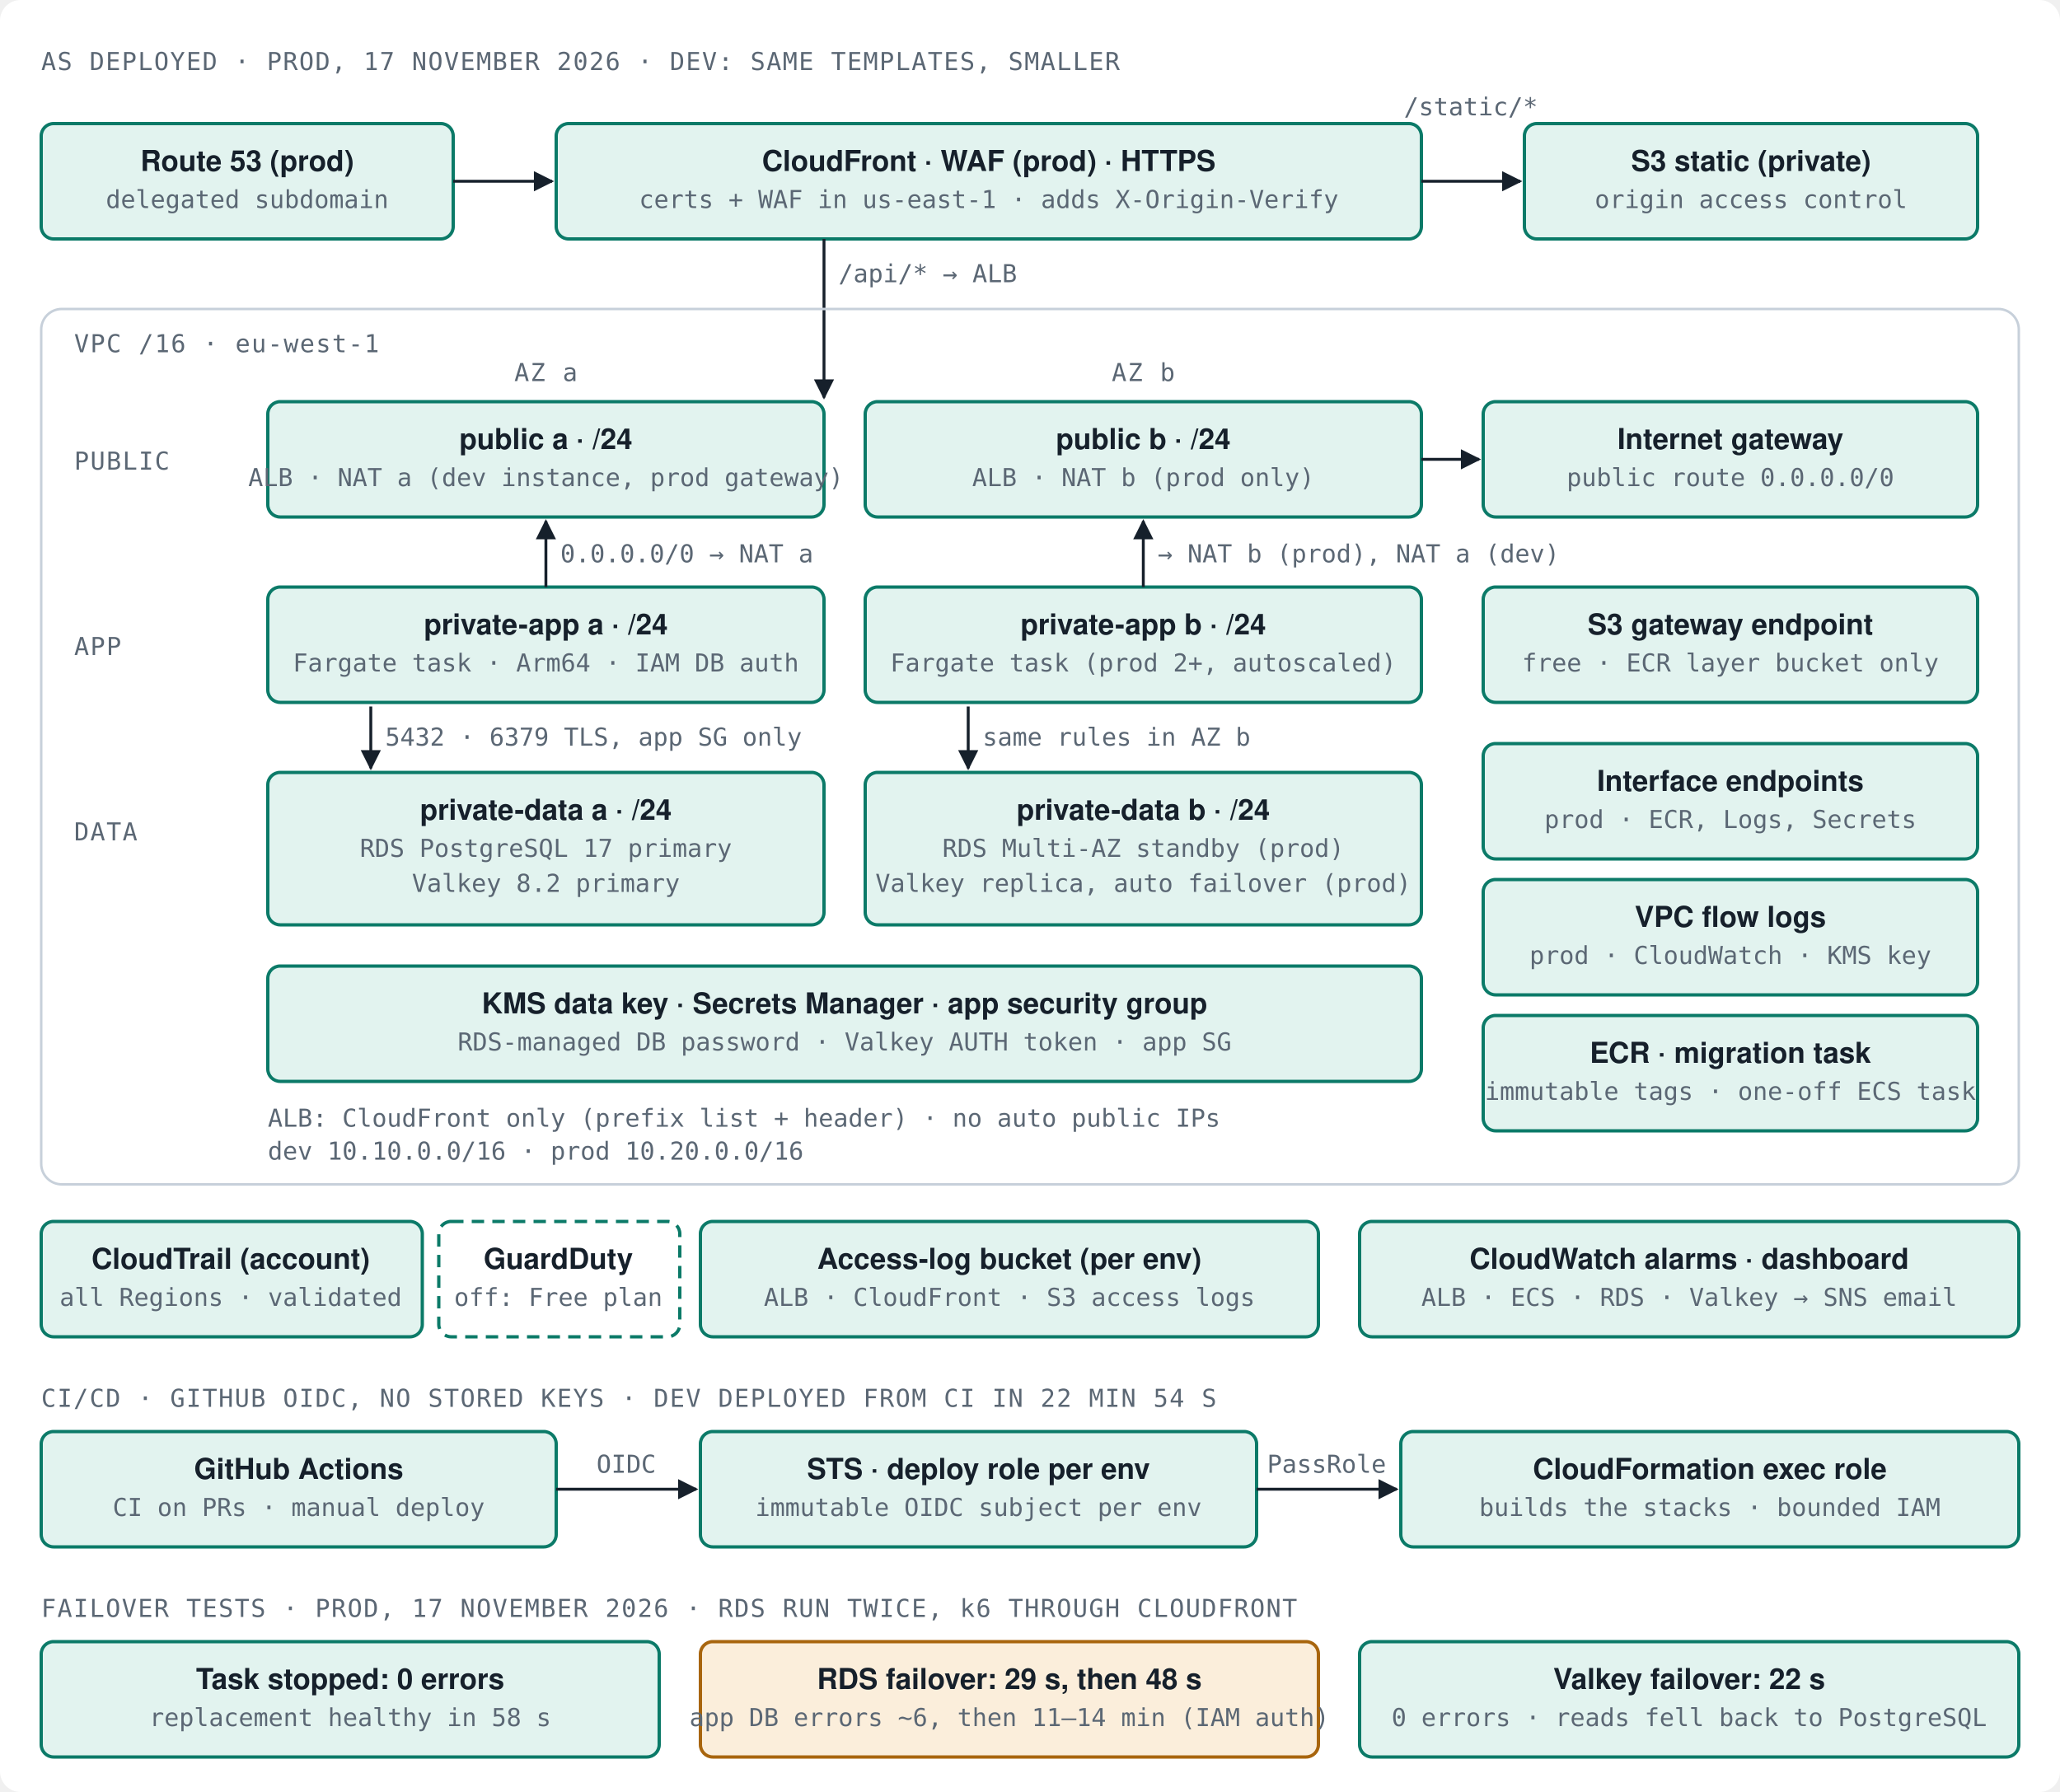
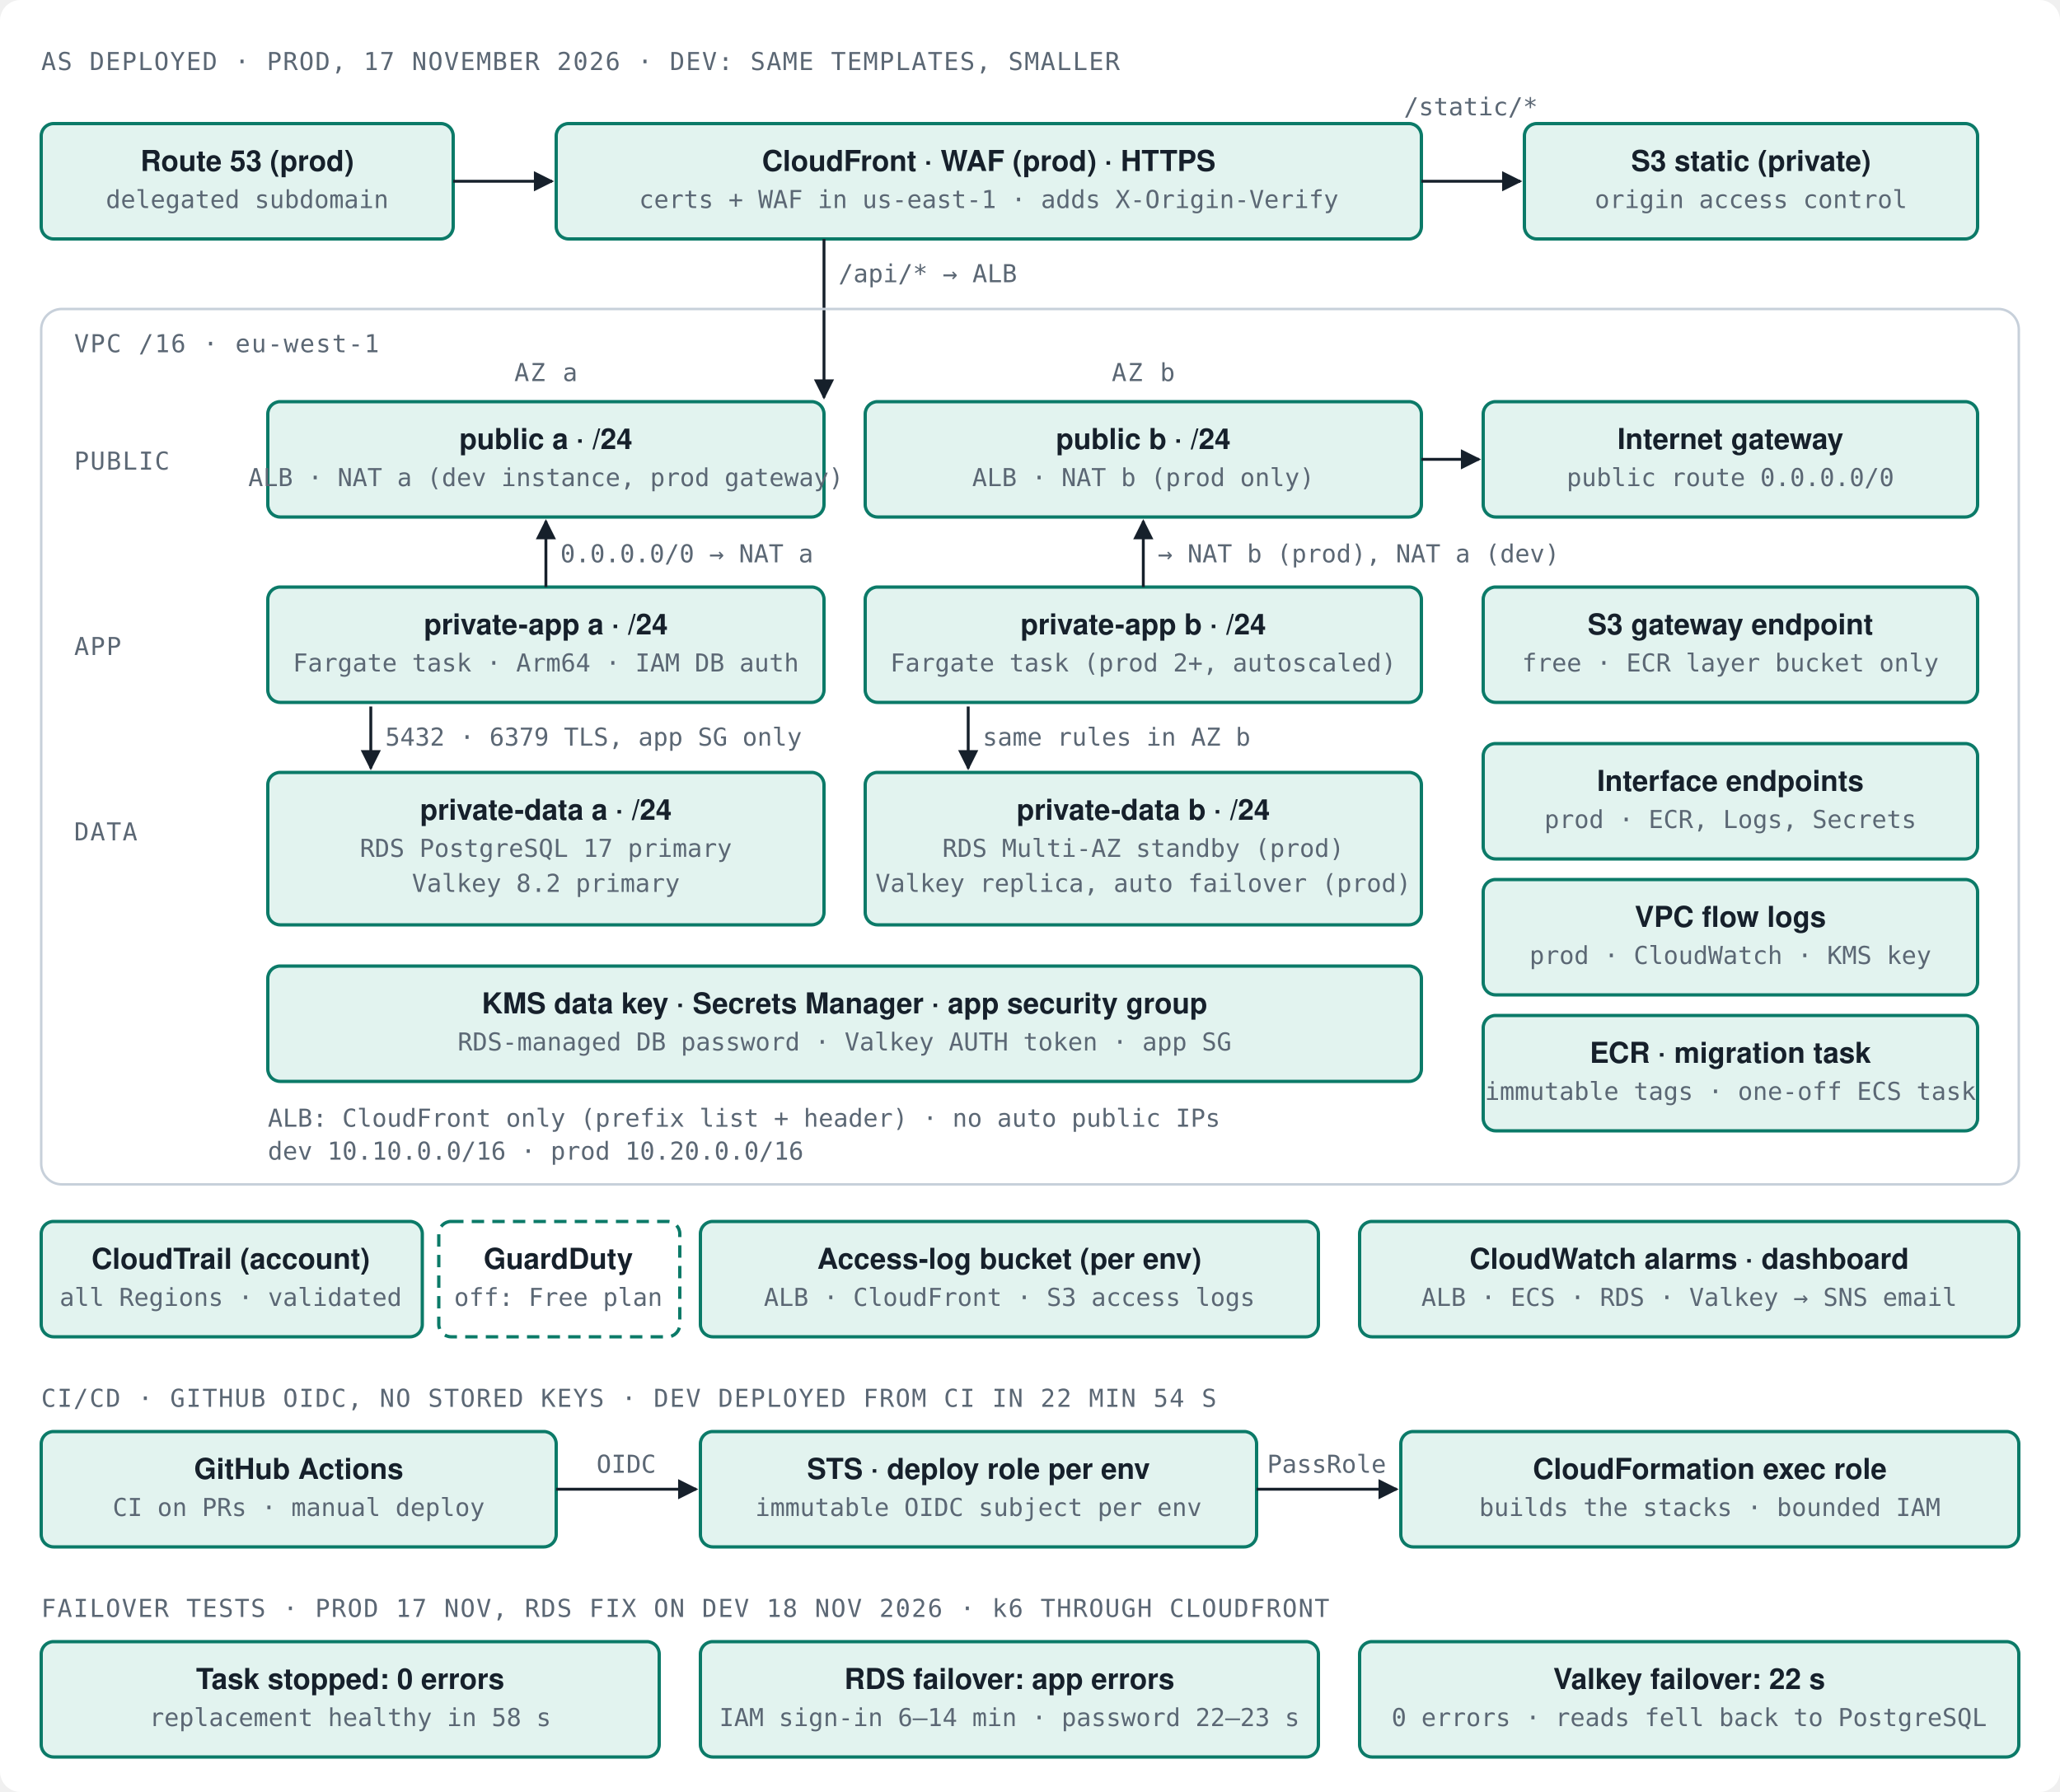
<svg xmlns="http://www.w3.org/2000/svg" viewBox="0 0 1000 870" width="1000" height="870" role="img" aria-labelledby="title desc">
  <style>
    .bg { fill: #ffffff; }
    .box { fill: #e2f3ef; stroke: #0b7a68; stroke-width: 1.6; }
    .box.off { fill: none; stroke-dasharray: 6 4; }
    .box.warn { fill: #fbeedb; stroke: #a8650d; }
    .zone { fill: none; stroke: #c7d0da; stroke-width: 1.2; }
    .t { fill: #16202b; font: 600 14px "Segoe UI", -apple-system, Helvetica, Arial, sans-serif; }
    .s, .el { fill: #5b6774; font: 12px ui-monospace, "SFMono-Regular", Consolas, monospace; }
    .z { fill: #5b6774; font: 12px ui-monospace, "SFMono-Regular", Consolas, monospace; letter-spacing: .05em; }
    .e { stroke: #16202b; stroke-width: 1.4; fill: none; }
    .head { fill: #16202b; }
    @media (prefers-color-scheme: dark) {
      .bg { fill: #0d1117; }
      .box { fill: #143029; stroke: #45c7ae; }
      .box.off { fill: none; }
      .box.warn { fill: #33250f; stroke: #e0a24a; }
      .zone { stroke: #30363d; }
      .t { fill: #e6edf3; }
      .s, .el, .z { fill: #9aa5b1; }
      .e { stroke: #e6edf3; }
      .head { fill: #e6edf3; }
    }
  </style>
  <defs>
    <marker id="arrow" viewBox="0 0 10 10" refX="9" refY="5" markerWidth="7" markerHeight="7" orient="auto-start-reverse">
      <path class="head" d="M0,0 L10,5 L0,10 z" />
    </marker>
  </defs>
  <rect class="bg" width="1000" height="870" rx="10" />
  <text class="z" x="20" y="34">AS DEPLOYED · PROD, 17 NOVEMBER 2026 · DEV: SAME TEMPLATES, SMALLER</text>
  <rect class="box" x="20" y="60" width="200" height="56" rx="6" />
  <text class="t" x="120" y="83" text-anchor="middle">Route 53 (prod)</text>
  <text class="s" x="120" y="101" text-anchor="middle">delegated subdomain</text>
  <rect class="box" x="270" y="60" width="420" height="56" rx="6" />
  <text class="t" x="480" y="83" text-anchor="middle">CloudFront · WAF (prod) · HTTPS</text>
  <text class="s" x="480" y="101" text-anchor="middle">certs + WAF in us-east-1 · adds X-Origin-Verify</text>
  <rect class="box" x="740" y="60" width="220" height="56" rx="6" />
  <text class="t" x="850" y="83" text-anchor="middle">S3 static (private)</text>
  <text class="s" x="850" y="101" text-anchor="middle">origin access control</text>
  <line class="e" x1="220" y1="88" x2="268" y2="88" marker-end="url(#arrow)" />
  <line class="e" x1="690" y1="88" x2="738" y2="88" marker-end="url(#arrow)" />
  <text class="el" x="714" y="56" text-anchor="middle">/static/*</text>
  <line class="e" x1="400" y1="116" x2="400" y2="193" marker-end="url(#arrow)" />
  <text class="el" x="407" y="137">/api/* → ALB</text>
  <g transform="translate(0,-135)">
    <rect class="zone" x="20" y="285" width="960" height="425" rx="10" />
    <text class="z" x="36" y="306">VPC /16 · eu-west-1</text>
    <text class="z" x="265" y="320" text-anchor="middle">AZ a</text>
    <text class="z" x="555" y="320" text-anchor="middle">AZ b</text>
    <text class="z" x="36" y="363">PUBLIC</text>
    <text class="z" x="36" y="453">APP</text>
    <text class="z" x="36" y="543">DATA</text>
    <rect class="box" x="130" y="330" width="270" height="56" rx="6" />
    <text class="t" x="265" y="353" text-anchor="middle">public a · /24</text>
    <text class="s" x="265" y="371" text-anchor="middle">ALB · NAT a (dev instance, prod gateway)</text>
    <rect class="box" x="420" y="330" width="270" height="56" rx="6" />
    <text class="t" x="555" y="353" text-anchor="middle">public b · /24</text>
    <text class="s" x="555" y="371" text-anchor="middle">ALB · NAT b (prod only)</text>
    <rect class="box" x="720" y="330" width="240" height="56" rx="6" />
    <text class="t" x="840" y="353" text-anchor="middle">Internet gateway</text>
    <text class="s" x="840" y="371" text-anchor="middle">public route 0.0.0.0/0</text>
    <line class="e" x1="690" y1="358" x2="718" y2="358" marker-end="url(#arrow)" />
    <rect class="box" x="130" y="420" width="270" height="56" rx="6" />
    <text class="t" x="265" y="443" text-anchor="middle">private-app a · /24</text>
    <text class="s" x="265" y="461" text-anchor="middle">Fargate task · Arm64 · IAM DB auth</text>
    <rect class="box" x="420" y="420" width="270" height="56" rx="6" />
    <text class="t" x="555" y="443" text-anchor="middle">private-app b · /24</text>
    <text class="s" x="555" y="461" text-anchor="middle">Fargate task (prod 2+, autoscaled)</text>
    <line class="e" x1="265" y1="420" x2="265" y2="388" marker-end="url(#arrow)" />
    <text class="el" x="272" y="408">0.0.0.0/0 → NAT a</text>
    <line class="e" x1="555" y1="420" x2="555" y2="388" marker-end="url(#arrow)" />
    <text class="el" x="562" y="408">→ NAT b (prod), NAT a (dev)</text>
    <rect class="box" x="720" y="420" width="240" height="56" rx="6" />
    <text class="t" x="840" y="443" text-anchor="middle">S3 gateway endpoint</text>
    <text class="s" x="840" y="461" text-anchor="middle">free · ECR layer bucket only</text>
    <rect class="box" x="130" y="510" width="270" height="74" rx="6" />
    <text class="t" x="265" y="533" text-anchor="middle">private-data a · /24</text>
    <text class="s" x="265" y="551" text-anchor="middle">RDS PostgreSQL 17 primary</text>
    <text class="s" x="265" y="568" text-anchor="middle">Valkey 8.2 primary</text>
    <rect class="box" x="420" y="510" width="270" height="74" rx="6" />
    <text class="t" x="555" y="533" text-anchor="middle">private-data b · /24</text>
    <text class="s" x="555" y="551" text-anchor="middle">RDS Multi-AZ standby (prod)</text>
    <text class="s" x="555" y="568" text-anchor="middle">Valkey replica, auto failover (prod)</text>
    <line class="e" x1="180" y1="478" x2="180" y2="508" marker-end="url(#arrow)" />
    <line class="e" x1="470" y1="478" x2="470" y2="508" marker-end="url(#arrow)" />
    <text class="el" x="187" y="497">5432 · 6379 TLS, app SG only</text>
    <text class="el" x="477" y="497">same rules in AZ b</text>
    <rect class="box" x="130" y="604" width="560" height="56" rx="6" />
    <text class="t" x="410" y="627" text-anchor="middle">KMS data key · Secrets Manager · app security group</text>
    <text class="s" x="410" y="645" text-anchor="middle">RDS-managed DB password · Valkey AUTH token · app SG</text>
    <rect class="box" x="720" y="496" width="240" height="56" rx="6" />
    <text class="t" x="840" y="519" text-anchor="middle">Interface endpoints</text>
    <text class="s" x="840" y="537" text-anchor="middle">prod · ECR, Logs, Secrets</text>
    <rect class="box" x="720" y="562" width="240" height="56" rx="6" />
    <text class="t" x="840" y="585" text-anchor="middle">VPC flow logs</text>
    <text class="s" x="840" y="603" text-anchor="middle">prod · CloudWatch · KMS key</text>
    <rect class="box" x="720" y="628" width="240" height="56" rx="6" />
    <text class="t" x="840" y="651" text-anchor="middle">ECR · migration task</text>
    <text class="s" x="840" y="669" text-anchor="middle">immutable tags · one-off ECS task</text>
    <text class="el" x="130" y="682">ALB: CloudFront only (prefix list + header) · no auto public IPs</text>
    <text class="el" x="130" y="698">dev 10.10.0.0/16 · prod 10.20.0.0/16</text>
  </g>
  <rect class="box" x="20" y="593" width="185" height="56" rx="6" />
  <text class="t" x="112" y="616" text-anchor="middle">CloudTrail (account)</text>
  <text class="s" x="112" y="634" text-anchor="middle">all Regions · validated</text>
  <rect class="box off" x="213" y="593" width="117" height="56" rx="6" />
  <text class="t" x="271" y="616" text-anchor="middle">GuardDuty</text>
  <text class="s" x="271" y="634" text-anchor="middle">off: Free plan</text>
  <rect class="box" x="340" y="593" width="300" height="56" rx="6" />
  <text class="t" x="490" y="616" text-anchor="middle">Access-log bucket (per env)</text>
  <text class="s" x="490" y="634" text-anchor="middle">ALB · CloudFront · S3 access logs</text>
  <rect class="box" x="660" y="593" width="320" height="56" rx="6" />
  <text class="t" x="820" y="616" text-anchor="middle">CloudWatch alarms · dashboard</text>
  <text class="s" x="820" y="634" text-anchor="middle">ALB · ECS · RDS · Valkey → SNS email</text>
  <text class="z" x="20" y="683">CI/CD · GITHUB OIDC, NO STORED KEYS · DEV DEPLOYED FROM CI IN 22 MIN 54 S</text>
  <rect class="box" x="20" y="695" width="250" height="56" rx="6" />
  <text class="t" x="145" y="718" text-anchor="middle">GitHub Actions</text>
  <text class="s" x="145" y="736" text-anchor="middle">CI on PRs · manual deploy</text>
  <rect class="box" x="340" y="695" width="270" height="56" rx="6" />
  <text class="t" x="475" y="718" text-anchor="middle">STS · deploy role per env</text>
  <text class="s" x="475" y="736" text-anchor="middle">immutable OIDC subject per env</text>
  <rect class="box" x="680" y="695" width="300" height="56" rx="6" />
  <text class="t" x="830" y="718" text-anchor="middle">CloudFormation exec role</text>
  <text class="s" x="830" y="736" text-anchor="middle">builds the stacks · bounded IAM</text>
  <line class="e" x1="270" y1="723" x2="338" y2="723" marker-end="url(#arrow)" />
  <text class="el" x="304" y="715" text-anchor="middle">OIDC</text>
  <line class="e" x1="610" y1="723" x2="678" y2="723" marker-end="url(#arrow)" />
  <text class="el" x="644" y="715" text-anchor="middle">PassRole</text>
-   <text class="z" x="20" y="785">FAILOVER TESTS · PROD, 17 NOVEMBER 2026 · RDS RUN TWICE, k6 THROUGH CLOUDFRONT</text>
+   <text class="z" x="20" y="785">FAILOVER TESTS · PROD 17 NOV, RDS FIX ON DEV 18 NOV 2026 · k6 THROUGH CLOUDFRONT</text>
  <rect class="box" x="20" y="797" width="300" height="56" rx="6" />
  <text class="t" x="170" y="820" text-anchor="middle">Task stopped: 0 errors</text>
  <text class="s" x="170" y="838" text-anchor="middle">replacement healthy in 58 s</text>
-   <rect class="box warn" x="340" y="797" width="300" height="56" rx="6" />
-   <text class="t" x="490" y="820" text-anchor="middle">RDS failover: 29 s, then 48 s</text>
-   <text class="s" x="490" y="838" text-anchor="middle">app DB errors ~6, then 11–14 min (IAM auth)</text>
+   <rect class="box" x="340" y="797" width="300" height="56" rx="6" />
+   <text class="t" x="490" y="820" text-anchor="middle">RDS failover: app errors</text>
+   <text class="s" x="490" y="838" text-anchor="middle">IAM sign-in 6–14 min · password 22–23 s</text>
  <rect class="box" x="660" y="797" width="320" height="56" rx="6" />
  <text class="t" x="820" y="820" text-anchor="middle">Valkey failover: 22 s</text>
  <text class="s" x="820" y="838" text-anchor="middle">0 errors · reads fell back to PostgreSQL</text>
</svg>
